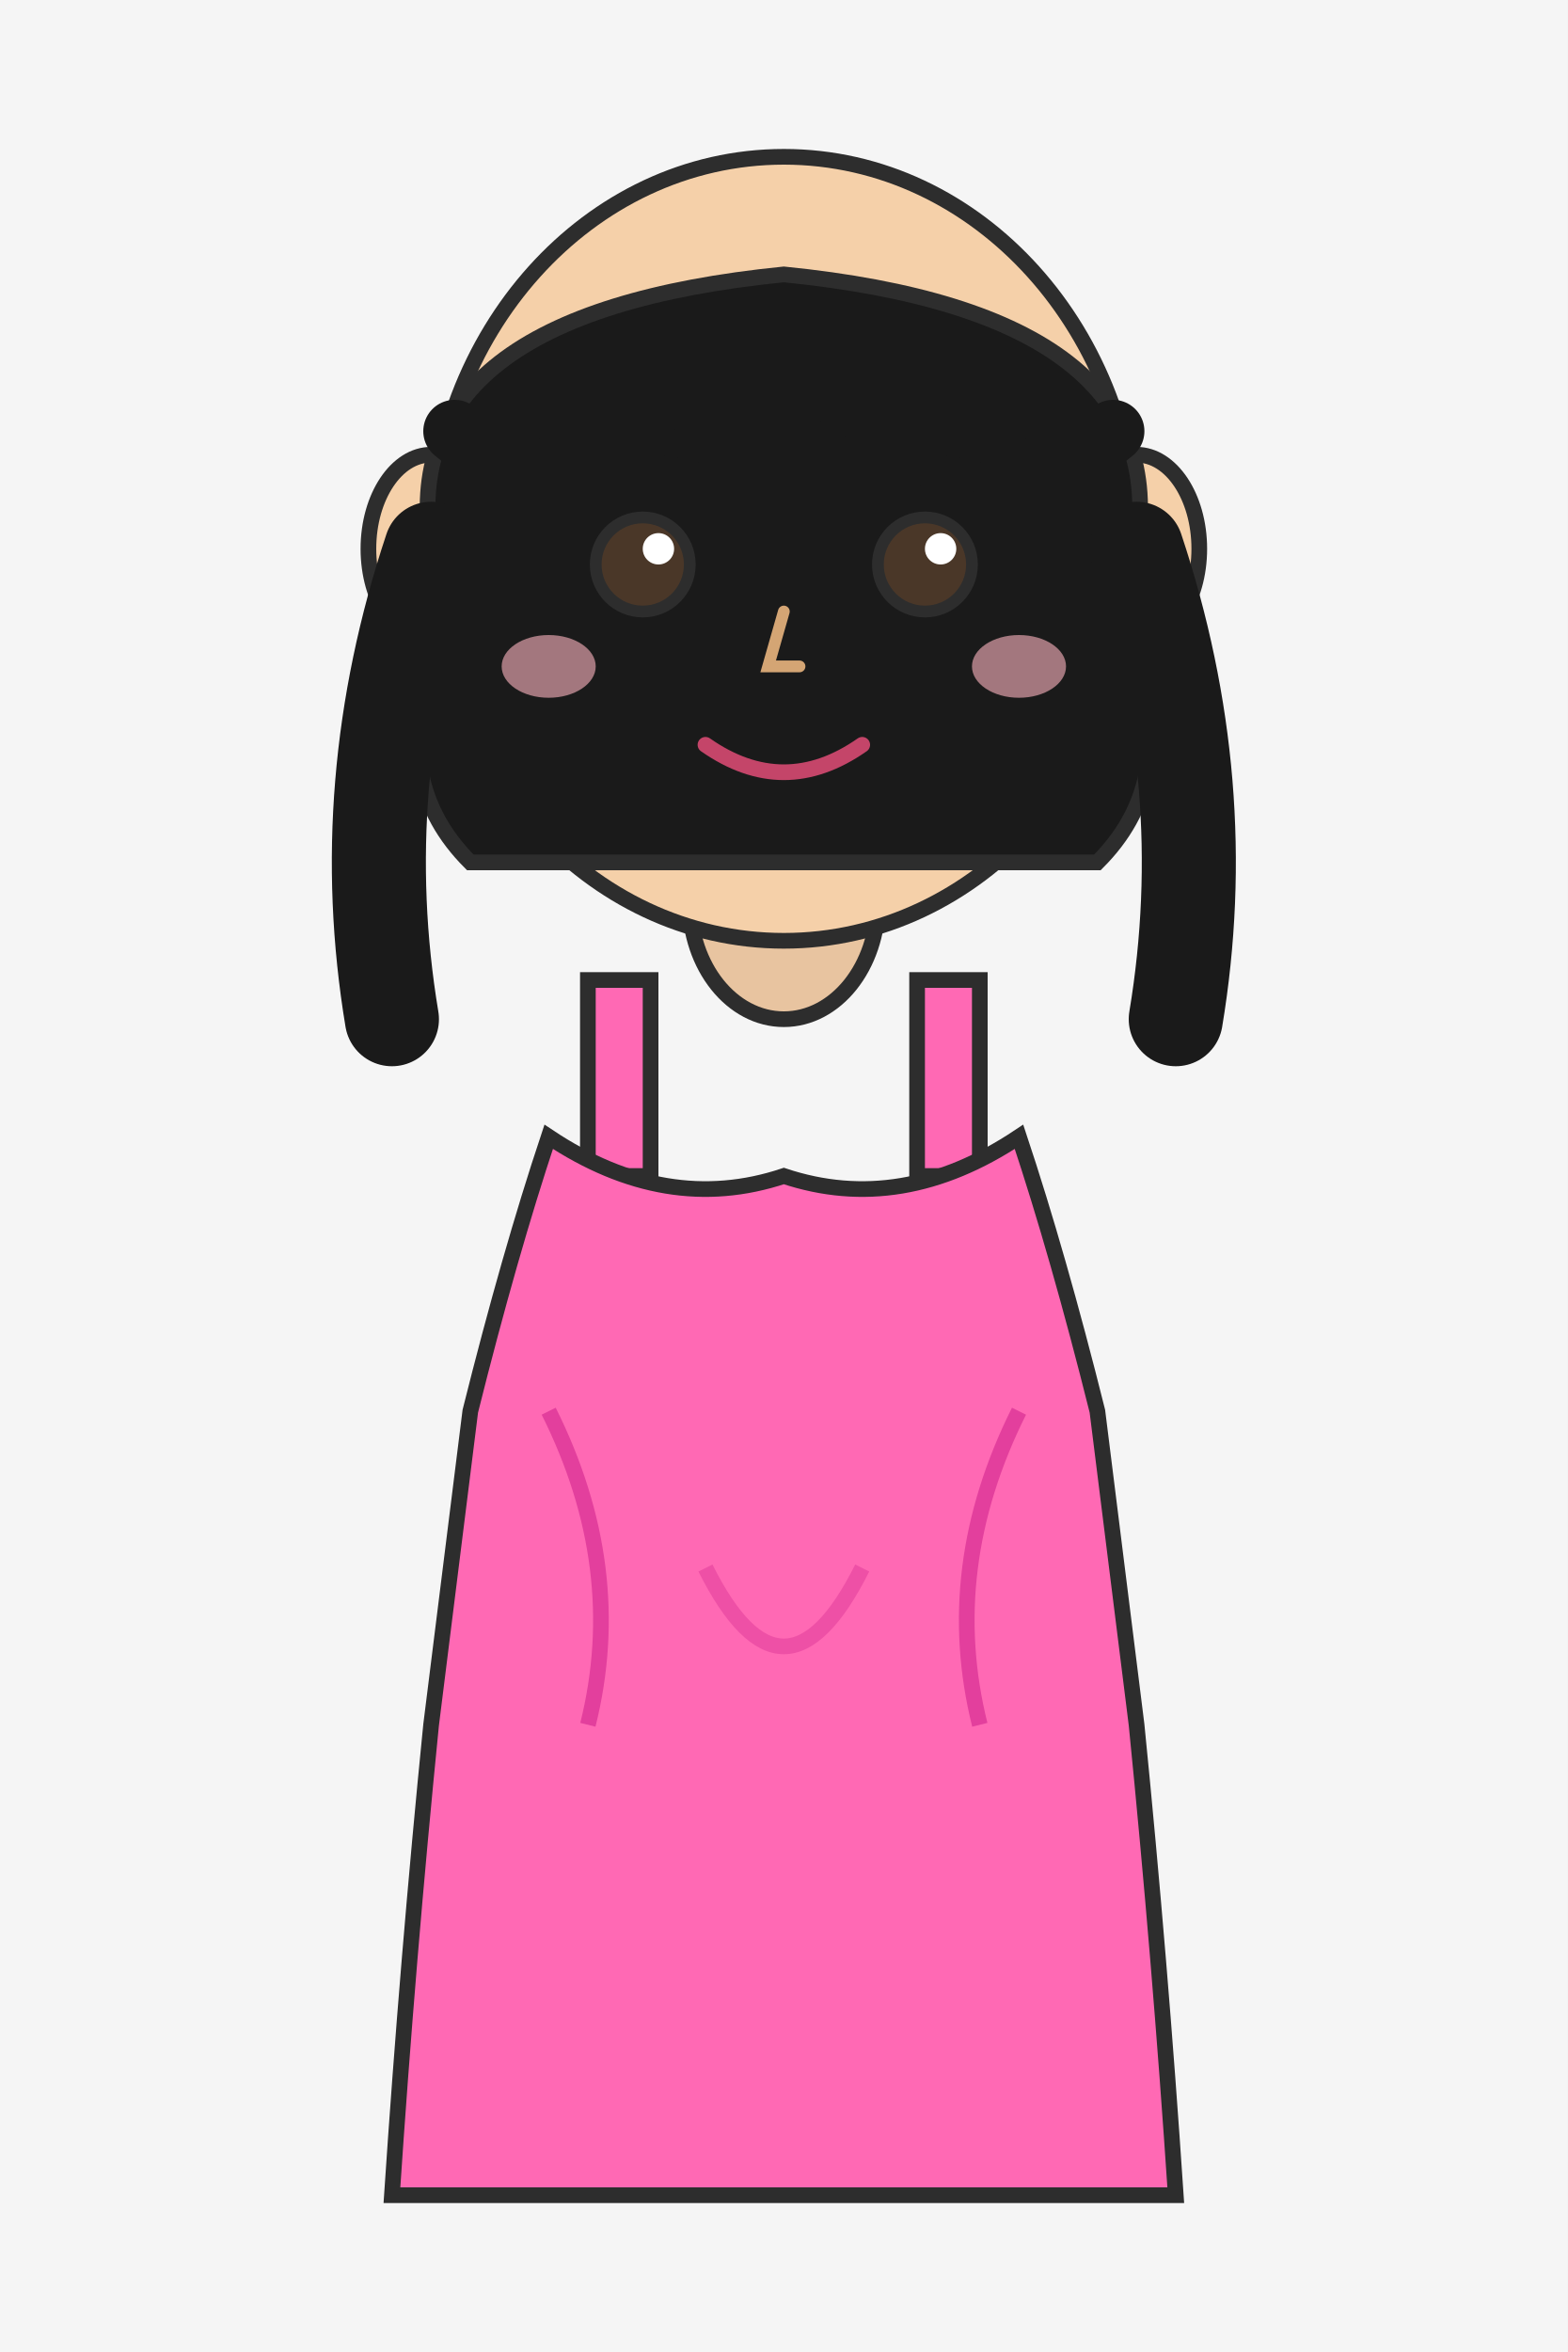
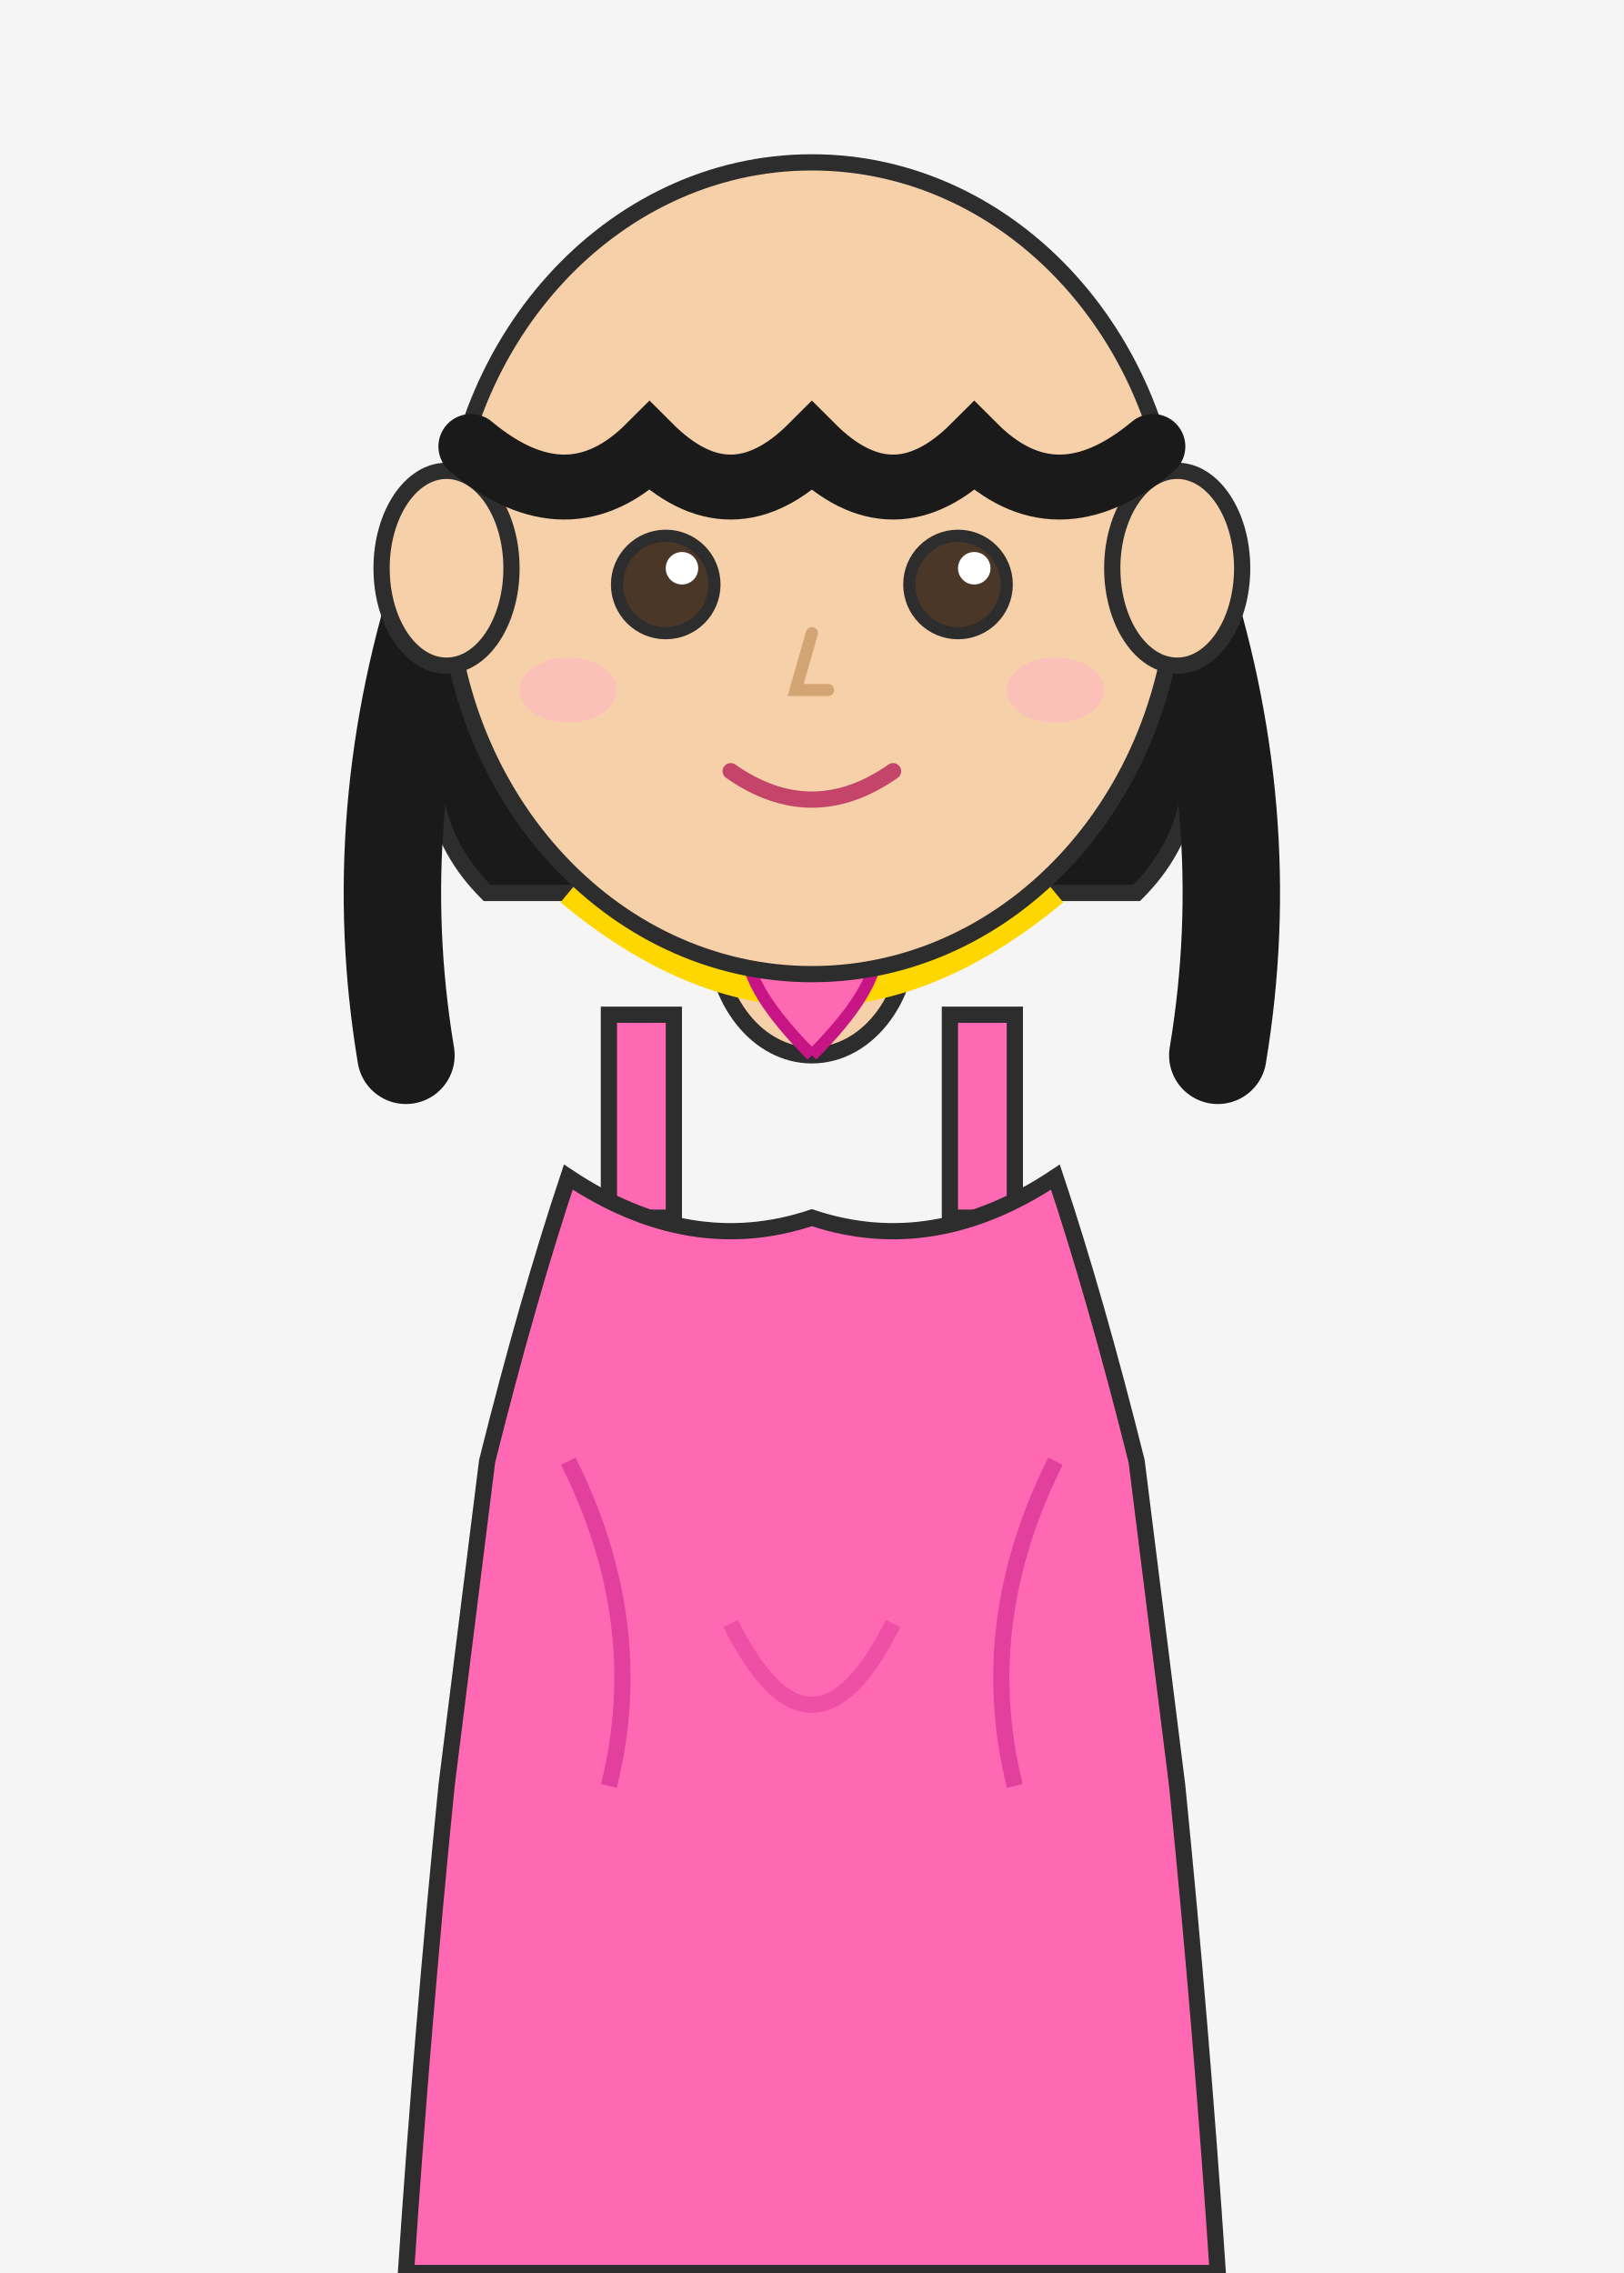
- <svg xmlns="http://www.w3.org/2000/svg" viewBox="0 0 200 300">
-   <rect width="200" height="300" fill="#f5f5f5" />
-   <ellipse cx="100" cy="115" rx="12" ry="15" fill="#E8C4A0" stroke="#2d2d2d" stroke-width="2" />
-   <circle cx="100" cy="110" r="5" fill="none" id="neckPoint" />
+ <svg xmlns="http://www.w3.org/2000/svg" viewBox="0 0 200 280">
+   <rect width="200" height="280" fill="#f5f5f5" />
+   <path d="M 55 70 Q 50 40 100 35 Q 150 40 145 70 L 145 85 Q 150 100 140 110 L 60 110 Q 50 100 55 85 Z" fill="#1a1a1a" stroke="#2d2d2d" stroke-width="2" />
+   <path d="M 55 70 Q 45 100 50 130" fill="none" stroke="#1a1a1a" stroke-width="12" stroke-linecap="round" />
+   <path d="M 145 70 Q 155 100 150 130" fill="none" stroke="#1a1a1a" stroke-width="12" stroke-linecap="round" />
  <rect x="75" y="125" width="8" height="25" fill="#FF69B4" stroke="#2d2d2d" stroke-width="2" />
  <rect x="117" y="125" width="8" height="25" fill="#FF69B4" stroke="#2d2d2d" stroke-width="2" />
  <path d="M 70 145             Q 65 160 60 180            L 55 220            Q 52 250 50 280            L 150 280            Q 148 250 145 220            L 140 180            Q 135 160 130 145            Q 115 155 100 150            Q 85 155 70 145 Z" fill="#FF69B4" stroke="#2d2d2d" stroke-width="2" />
  <path d="M 70 180 Q 80 200 75 220" fill="none" stroke="#C71585" stroke-width="2" opacity="0.5" />
  <path d="M 130 180 Q 120 200 125 220" fill="none" stroke="#C71585" stroke-width="2" opacity="0.5" />
  <path d="M 90 200 Q 100 220 110 200" fill="none" stroke="#C71585" stroke-width="2" opacity="0.3" />
+   <ellipse cx="100" cy="115" rx="12" ry="15" fill="#F5D0A9" stroke="#2d2d2d" stroke-width="2" />
+   <path id="chain-path" d="M70 110 Q100 135 130 110" fill="none" stroke="#FFD700" stroke-width="3" />
+   <g id="pendant-group" transform="translate(100, 122)">
+     <path d="M0 8 Q-8 0 -8 -5 Q-8 -10 0 -10 Q8 -10 8 -5 Q8 0 0 8" fill="#FF69B4" stroke="#C71585" stroke-width="1.5" />
+   </g>
+   <circle id="neck-center" cx="100" cy="110" r="3" fill="none" />
  <ellipse cx="100" cy="70" rx="45" ry="50" fill="#F5D0A9" stroke="#2d2d2d" stroke-width="2" />
  <ellipse cx="55" cy="70" rx="8" ry="12" fill="#F5D0A9" stroke="#2d2d2d" stroke-width="2" />
  <ellipse cx="145" cy="70" rx="8" ry="12" fill="#F5D0A9" stroke="#2d2d2d" stroke-width="2" />
-   <path d="M 55 70 Q 50 40 100 35 Q 150 40 145 70 L 145 85 Q 150 100 140 110 L 60 110 Q 50 100 55 85 Z" fill="#1a1a1a" stroke="#2d2d2d" stroke-width="2" />
  <path d="M 58 55 Q 70 65 80 55 Q 90 65 100 55 Q 110 65 120 55 Q 130 65 142 55" fill="none" stroke="#1a1a1a" stroke-width="8" stroke-linecap="round" />
-   <path d="M 55 70 Q 45 100 50 130" fill="none" stroke="#1a1a1a" stroke-width="12" stroke-linecap="round" />
-   <path d="M 145 70 Q 155 100 150 130" fill="none" stroke="#1a1a1a" stroke-width="12" stroke-linecap="round" />
  <path d="M 75 60 Q 82 58 89 60" fill="none" stroke="#1a1a1a" stroke-width="2" stroke-linecap="round" />
  <path d="M 111 60 Q 118 58 125 60" fill="none" stroke="#1a1a1a" stroke-width="2" stroke-linecap="round" />
  <circle cx="82" cy="72" r="6" fill="#4A3728" stroke="#2d2d2d" stroke-width="1.5" />
  <circle cx="118" cy="72" r="6" fill="#4A3728" stroke="#2d2d2d" stroke-width="1.5" />
  <circle cx="84" cy="70" r="2" fill="white" />
  <circle cx="120" cy="70" r="2" fill="white" />
  <ellipse cx="70" cy="85" rx="6" ry="4" fill="#FFB6C1" opacity="0.6" />
  <ellipse cx="130" cy="85" rx="6" ry="4" fill="#FFB6C1" opacity="0.6" />
  <path d="M 100 78 L 98 85 L 102 85" fill="none" stroke="#D4A574" stroke-width="1.5" stroke-linecap="round" />
  <path d="M 90 95 Q 100 102 110 95" fill="none" stroke="#C44569" stroke-width="2" stroke-linecap="round" />
</svg>
